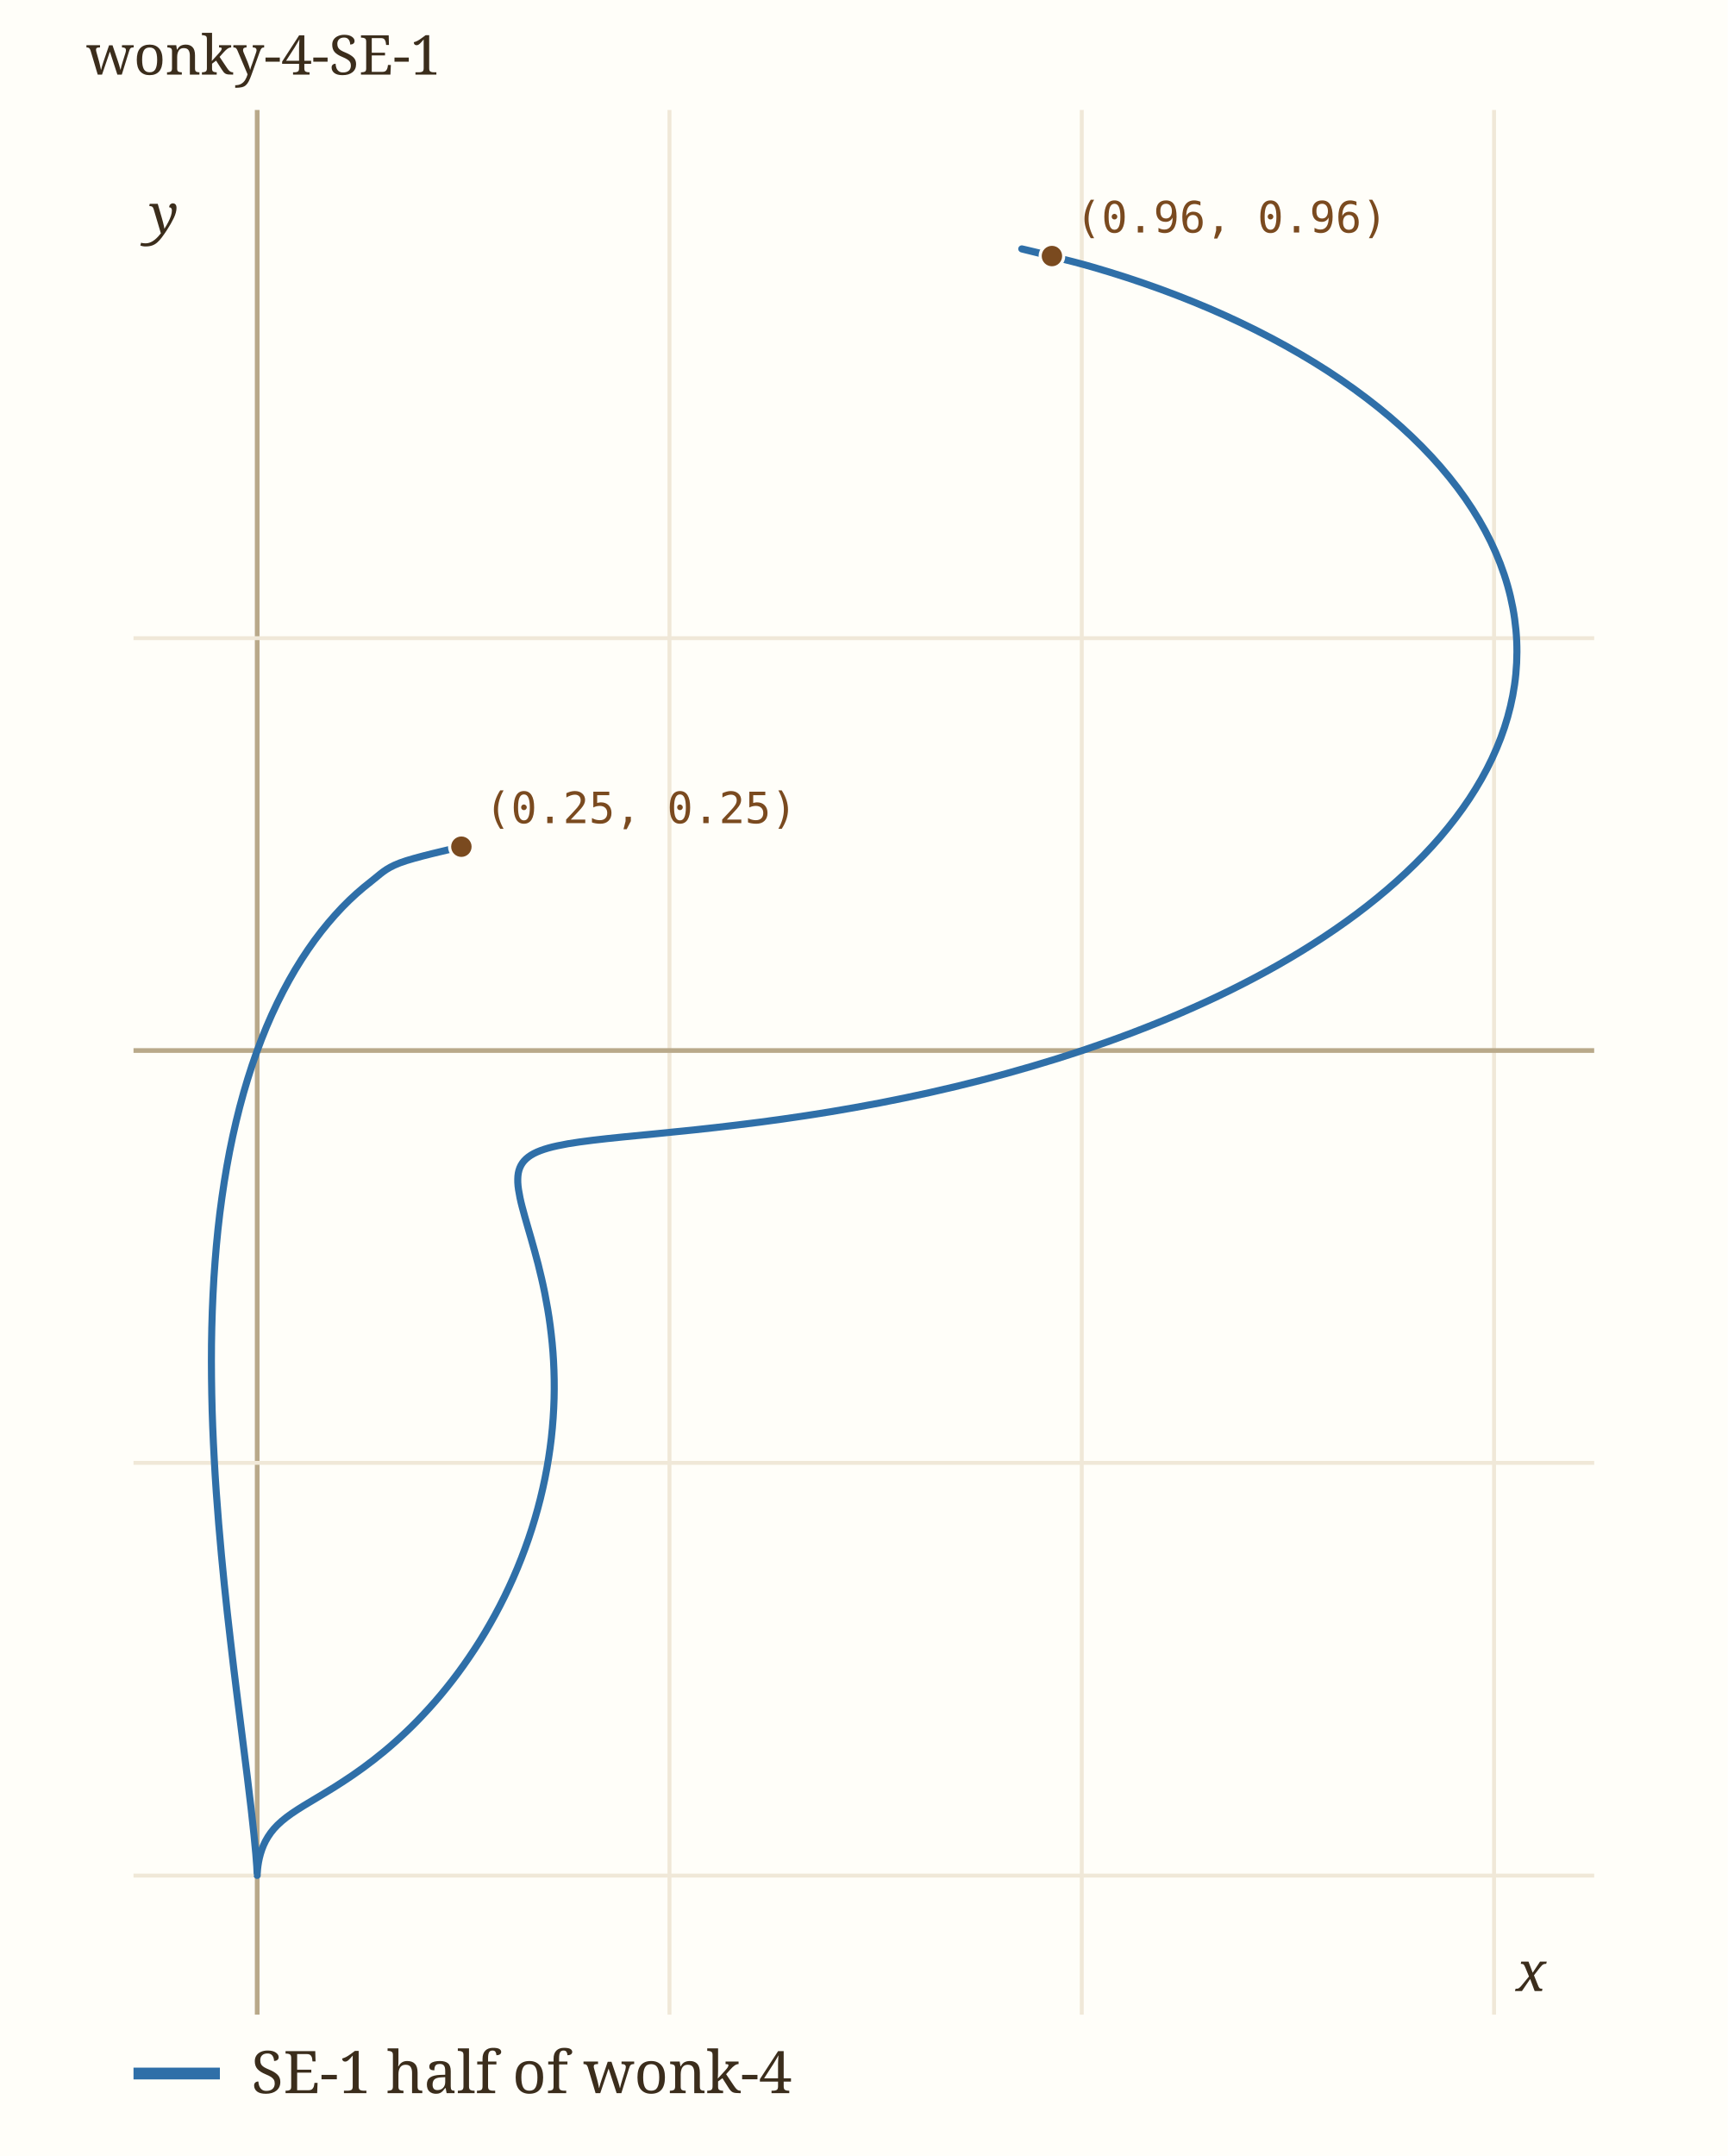
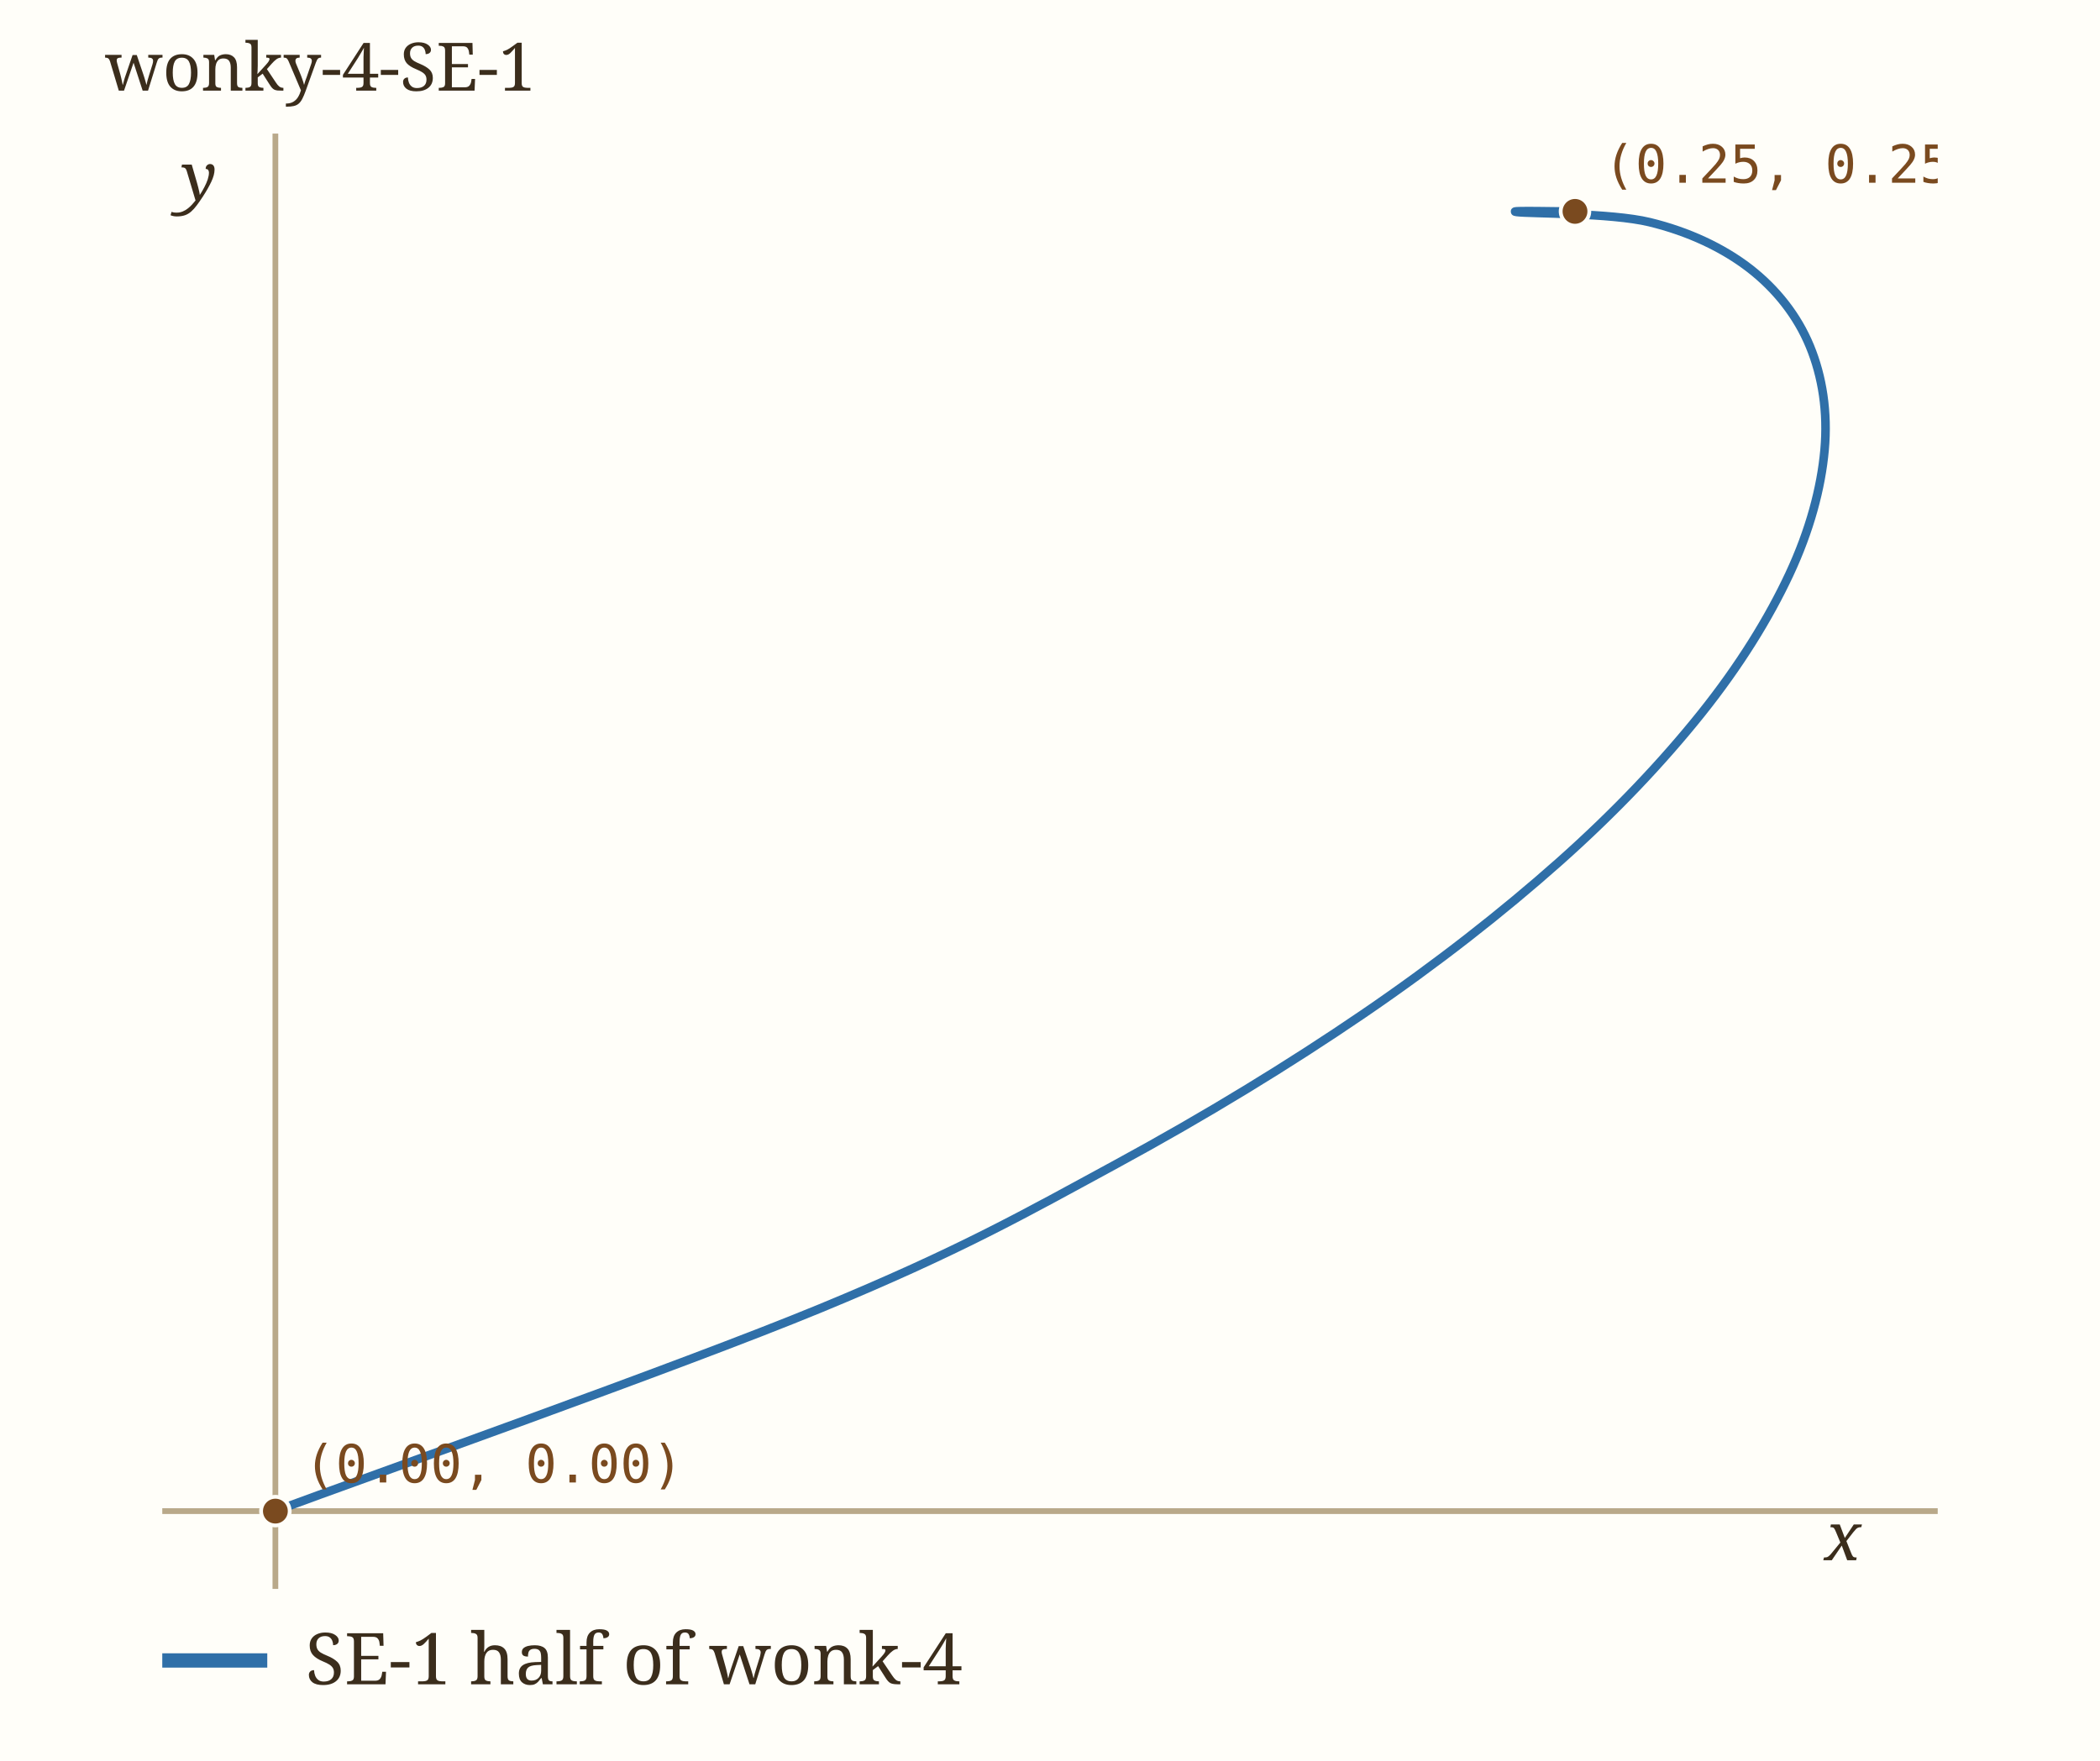
- <svg xmlns="http://www.w3.org/2000/svg" viewBox="0 0 440 549" width="440" height="549" role="img" aria-label="wonky-4-SE-1" data-panel="wonky-4-SE-1">
-   <rect x="0" y="0" width="440" height="549" fill="#fffef9" />
+ <svg xmlns="http://www.w3.org/2000/svg" viewBox="0 0 440 369" width="440" height="369" role="img" aria-label="wonky-4-SE-1" data-panel="wonky-4-SE-1">
+   <rect x="0" y="0" width="440" height="369" fill="#fffef9" />
  <clipPath id="clip-wonky-4-SE-1">
-     <rect x="34" y="28" width="372" height="485" />
+     <rect x="34" y="28" width="372" height="305" />
  </clipPath>
  <g clip-path="url(#clip-wonky-4-SE-1)">
-     <line x1="65.5" x2="65.5" y1="28" y2="513" stroke="#b9a98a" stroke-width="1.2" />
-     <line x1="170.5" x2="170.5" y1="28" y2="513" stroke="#f0e8d8" stroke-width="1" />
-     <text x="170.5" y="527.0" font-family="ui-monospace, Menlo, monospace" font-size="11" fill="#9c8a6a" text-anchor="middle">0.5</text>
-     <line x1="275.5" x2="275.5" y1="28" y2="513" stroke="#f0e8d8" stroke-width="1" />
-     <text x="275.5" y="527.0" font-family="ui-monospace, Menlo, monospace" font-size="11" fill="#9c8a6a" text-anchor="middle">1</text>
-     <line x1="380.5" x2="380.5" y1="28" y2="513" stroke="#f0e8d8" stroke-width="1" />
-     <text x="380.5" y="527.0" font-family="ui-monospace, Menlo, monospace" font-size="11" fill="#9c8a6a" text-anchor="middle">1.5</text>
-     <line x1="34" x2="406" y1="477.6" y2="477.6" stroke="#f0e8d8" stroke-width="1" />
-     <text x="28.0" y="481.6" font-family="ui-monospace, Menlo, monospace" font-size="11" fill="#9c8a6a" text-anchor="end">-1</text>
-     <line x1="34" x2="406" y1="372.5" y2="372.5" stroke="#f0e8d8" stroke-width="1" />
-     <text x="28.0" y="376.5" font-family="ui-monospace, Menlo, monospace" font-size="11" fill="#9c8a6a" text-anchor="end">-0.5</text>
-     <line x1="34" x2="406" y1="267.5" y2="267.5" stroke="#b9a98a" stroke-width="1.2" />
-     <line x1="34" x2="406" y1="162.5" y2="162.5" stroke="#f0e8d8" stroke-width="1" />
-     <text x="28.0" y="166.5" font-family="ui-monospace, Menlo, monospace" font-size="11" fill="#9c8a6a" text-anchor="end">0.5</text>
-     <path d="M117.45,215.59 C114.84,216.28 105.63,218.26 101.80,219.74 C97.97,221.22 96.92,222.59 94.48,224.47 C92.03,226.36 89.54,228.56 87.14,231.05 C84.75,233.55 82.36,236.37 80.10,239.46 C77.84,242.56 75.65,245.97 73.61,249.64 C71.57,253.30 69.64,257.27 67.88,261.45 C66.13,265.64 64.51,270.11 63.08,274.75 C61.64,279.40 60.37,284.30 59.28,289.32 C58.18,294.35 57.27,299.60 56.52,304.92 C55.76,310.24 55.19,315.74 54.77,321.26 C54.34,326.79 54.08,332.44 53.94,338.05 C53.80,343.67 53.82,349.37 53.93,354.98 C54.03,360.59 54.27,366.22 54.57,371.72 C54.86,377.22 55.26,382.68 55.69,387.97 C56.12,393.25 56.62,398.44 57.12,403.42 C57.62,408.39 58.17,413.23 58.70,417.80 C59.22,422.38 59.77,426.78 60.27,430.89 C60.78,435.00 61.28,438.89 61.73,442.48 C62.18,446.08 62.60,449.41 62.98,452.45 C63.35,455.48 63.68,458.23 63.97,460.69 C64.25,463.15 64.49,465.31 64.68,467.20 C64.88,469.08 65.03,470.67 65.14,472.01 C65.26,473.35 65.33,474.39 65.39,475.23 C65.45,476.06 65.47,476.62 65.48,477.01 C65.50,477.39 65.49,477.54 65.50,477.55 C65.50,477.56 65.49,477.37 65.51,477.09 C65.53,476.81 65.55,476.36 65.60,475.86 C65.66,475.37 65.73,474.75 65.85,474.12 C65.97,473.48 66.12,472.77 66.33,472.07 C66.54,471.37 66.78,470.62 67.10,469.90 C67.42,469.18 67.78,468.45 68.23,467.75 C68.67,467.05 69.17,466.36 69.76,465.68 C70.35,465.01 71.01,464.36 71.77,463.71 C72.52,463.06 73.35,462.44 74.28,461.79 C75.21,461.14 76.23,460.50 77.35,459.80 C78.46,459.11 79.67,458.41 80.98,457.62 C82.28,456.83 83.68,456.01 85.17,455.07 C86.66,454.12 88.24,453.12 89.90,451.97 C91.55,450.83 93.30,449.58 95.09,448.18 C96.89,446.78 98.77,445.25 100.66,443.55 C102.55,441.86 104.51,440.02 106.46,438.00 C108.40,435.99 110.39,433.82 112.33,431.49 C114.27,429.16 116.22,426.66 118.08,424.03 C119.95,421.39 121.80,418.59 123.53,415.68 C125.26,412.77 126.94,409.71 128.47,406.58 C130.01,403.44 131.46,400.18 132.75,396.87 C134.04,393.57 135.21,390.17 136.21,386.77 C137.22,383.37 138.08,379.90 138.78,376.47 C139.48,373.04 140.02,369.58 140.41,366.19 C140.79,362.81 141.02,359.43 141.11,356.16 C141.20,352.89 141.14,349.66 140.97,346.56 C140.81,343.46 140.49,340.43 140.12,337.56 C139.75,334.68 139.25,331.91 138.74,329.29 C138.22,326.68 137.62,324.19 137.04,321.87 C136.45,319.54 135.82,317.36 135.25,315.33 C134.68,313.31 134.10,311.44 133.63,309.71 C133.16,307.99 132.72,306.42 132.43,304.99 C132.14,303.56 131.92,302.28 131.87,301.12 C131.83,299.95 131.89,298.94 132.16,298.02 C132.43,297.10 132.85,296.31 133.48,295.60 C134.11,294.89 134.91,294.29 135.94,293.74 C136.97,293.20 138.20,292.75 139.66,292.33 C141.11,291.92 142.78,291.58 144.66,291.24 C146.54,290.91 148.64,290.64 150.95,290.35 C153.25,290.06 155.78,289.81 158.49,289.53 C161.20,289.25 164.12,288.98 167.21,288.68 C170.29,288.37 173.57,288.05 176.99,287.69 C180.41,287.32 184.01,286.93 187.71,286.47 C191.42,286.02 195.28,285.53 199.22,284.97 C203.17,284.41 207.24,283.80 211.36,283.12 C215.48,282.43 219.71,281.69 223.95,280.87 C228.19,280.05 232.51,279.16 236.82,278.20 C241.13,277.23 245.49,276.20 249.81,275.09 C254.13,273.98 258.47,272.79 262.75,271.53 C267.03,270.28 271.26,268.96 275.50,267.55 C279.73,266.13 283.94,264.65 288.16,263.05 C292.38,261.44 296.63,259.74 300.83,257.92 C305.03,256.10 309.24,254.18 313.36,252.14 C317.48,250.10 321.57,247.95 325.54,245.69 C329.52,243.42 333.43,241.04 337.19,238.55 C340.95,236.06 344.62,233.45 348.10,230.73 C351.57,228.01 354.92,225.18 358.04,222.24 C361.16,219.31 364.11,216.26 366.80,213.13 C369.49,209.99 371.98,206.75 374.18,203.43 C376.37,200.11 378.33,196.69 379.96,193.21 C381.59,189.73 382.96,186.17 383.97,182.56 C384.99,178.96 385.70,175.28 386.05,171.59 C386.40,167.89 386.42,164.14 386.07,160.40 C385.72,156.66 385.02,152.88 383.95,149.13 C382.88,145.38 381.44,141.62 379.65,137.92 C377.85,134.22 375.68,130.53 373.17,126.92 C370.65,123.32 367.77,119.75 364.57,116.29 C361.37,112.84 357.81,109.44 353.97,106.18 C350.13,102.92 345.95,99.75 341.53,96.73 C337.12,93.72 332.39,90.82 327.47,88.09 C322.55,85.36 317.36,82.76 312.04,80.35 C306.71,77.94 301.15,75.69 295.52,73.63 C289.88,71.57 284.06,69.68 278.22,67.99 C272.38,66.29 262.20,63.92 260.47,63.45 C258.74,62.98 266.62,64.90 267.85,65.19" fill="none" stroke="#2f6fa8" stroke-width="1.8" stroke-linecap="round" data-path="wonky-4-SE-1" />
-     <circle cx="117.5" cy="215.6" r="3" fill="#7a4a1f" stroke="#fffef9" stroke-width="0.8" />
-     <text x="123.5" y="209.6" font-family="ui-monospace, Menlo, monospace" font-size="11" fill="#7a4a1f">(0.25, 0.25)</text>
-     <circle cx="267.9" cy="65.2" r="3" fill="#7a4a1f" stroke="#fffef9" stroke-width="0.8" />
-     <text x="273.9" y="59.2" font-family="ui-monospace, Menlo, monospace" font-size="11" fill="#7a4a1f">(0.96, 0.96)</text>
+     <line x1="57.7" x2="57.7" y1="28" y2="333" stroke="#b9a98a" stroke-width="1.2" />
+     <line x1="34" x2="406" y1="316.7" y2="316.7" stroke="#b9a98a" stroke-width="1.2" />
+     <path d="M57.71,316.66 C76.73,309.59 142.49,286.33 171.84,274.22 C201.19,262.11 214.85,254.29 233.81,244.00 C252.78,233.70 270.18,223.04 285.66,212.48 C301.13,201.92 314.87,191.12 326.67,180.64 C338.47,170.15 348.40,159.60 356.44,149.56 C364.48,139.51 370.59,129.59 374.90,120.38 C379.20,111.18 381.57,102.29 382.29,94.31 C383.01,86.34 381.83,78.89 379.21,72.55 C376.60,66.21 372.19,60.60 366.59,56.26 C360.99,51.93 353.76,48.53 345.62,46.56 C337.49,44.59 320.36,44.80 317.77,44.43 C315.17,44.06 327.99,44.36 330.03,44.34" fill="none" stroke="#2f6fa8" stroke-width="1.8" stroke-linecap="round" data-path="wonky-4-SE-1" />
+     <circle cx="57.7" cy="316.7" r="3" fill="#7a4a1f" stroke="#fffef9" stroke-width="0.8" />
+     <text x="63.7" y="310.7" font-family="ui-monospace, Menlo, monospace" font-size="11" fill="#7a4a1f">(0.00, 0.00)</text>
+     <circle cx="330.0" cy="44.3" r="3" fill="#7a4a1f" stroke="#fffef9" stroke-width="0.8" />
+     <text x="336.0" y="38.3" font-family="ui-monospace, Menlo, monospace" font-size="11" fill="#7a4a1f">(0.25, 0.25)</text>
  </g>
-   <text x="386.1" y="507.0" font-family="Georgia, serif" font-size="14" font-style="italic" fill="#3b2d1c">x</text>
-   <text x="38.0" y="59.4" font-family="Georgia, serif" font-size="14" font-style="italic" fill="#3b2d1c">y</text>
+   <text x="382.3" y="327.0" font-family="Georgia, serif" font-size="14" font-style="italic" fill="#3b2d1c">x</text>
+   <text x="38.0" y="42.0" font-family="Georgia, serif" font-size="14" font-style="italic" fill="#3b2d1c">y</text>
  <text x="22" y="19" font-family="Georgia, serif" font-size="14" fill="#3b2d1c">wonky-4-SE-1</text>
-   <line x1="34" x2="56" y1="528" y2="528" stroke="#2f6fa8" stroke-width="3" />
-   <text x="64" y="533" font-family="Georgia, serif" font-size="15" fill="#3b2d1c">SE-1 half of wonk-4</text>
+   <line x1="34" x2="56" y1="348" y2="348" stroke="#2f6fa8" stroke-width="3" />
+   <text x="64" y="353" font-family="Georgia, serif" font-size="15" fill="#3b2d1c">SE-1 half of wonk-4</text>
</svg>
